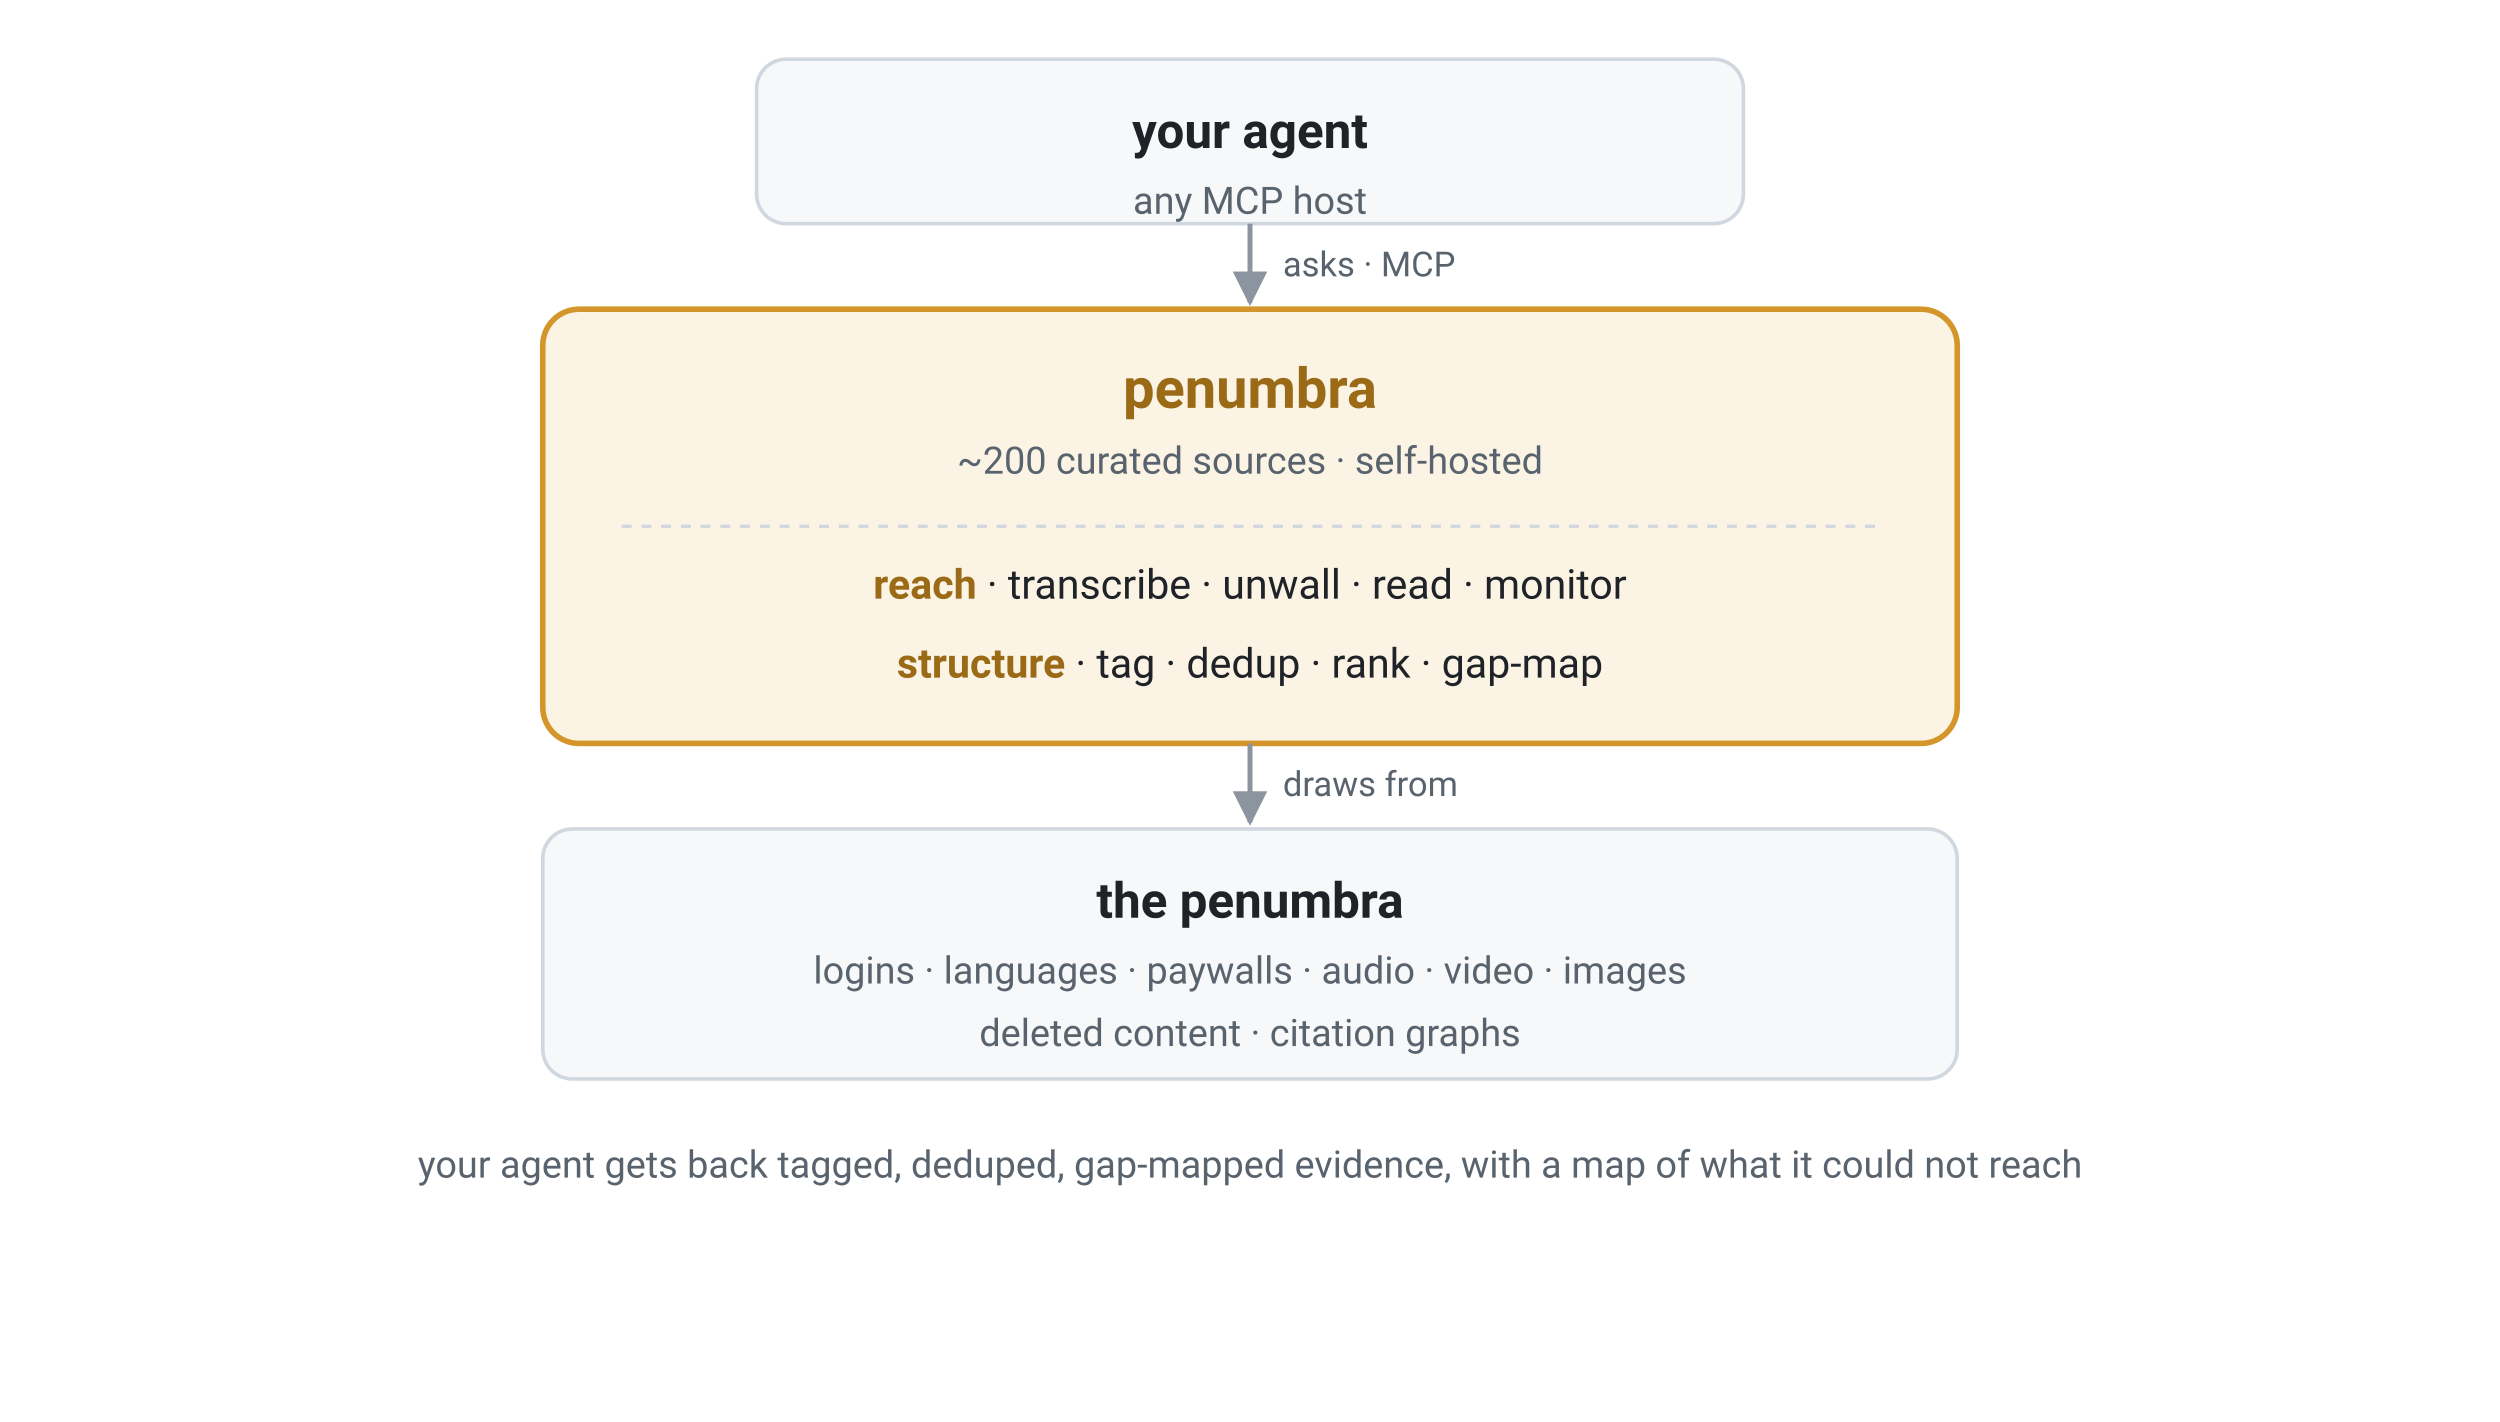
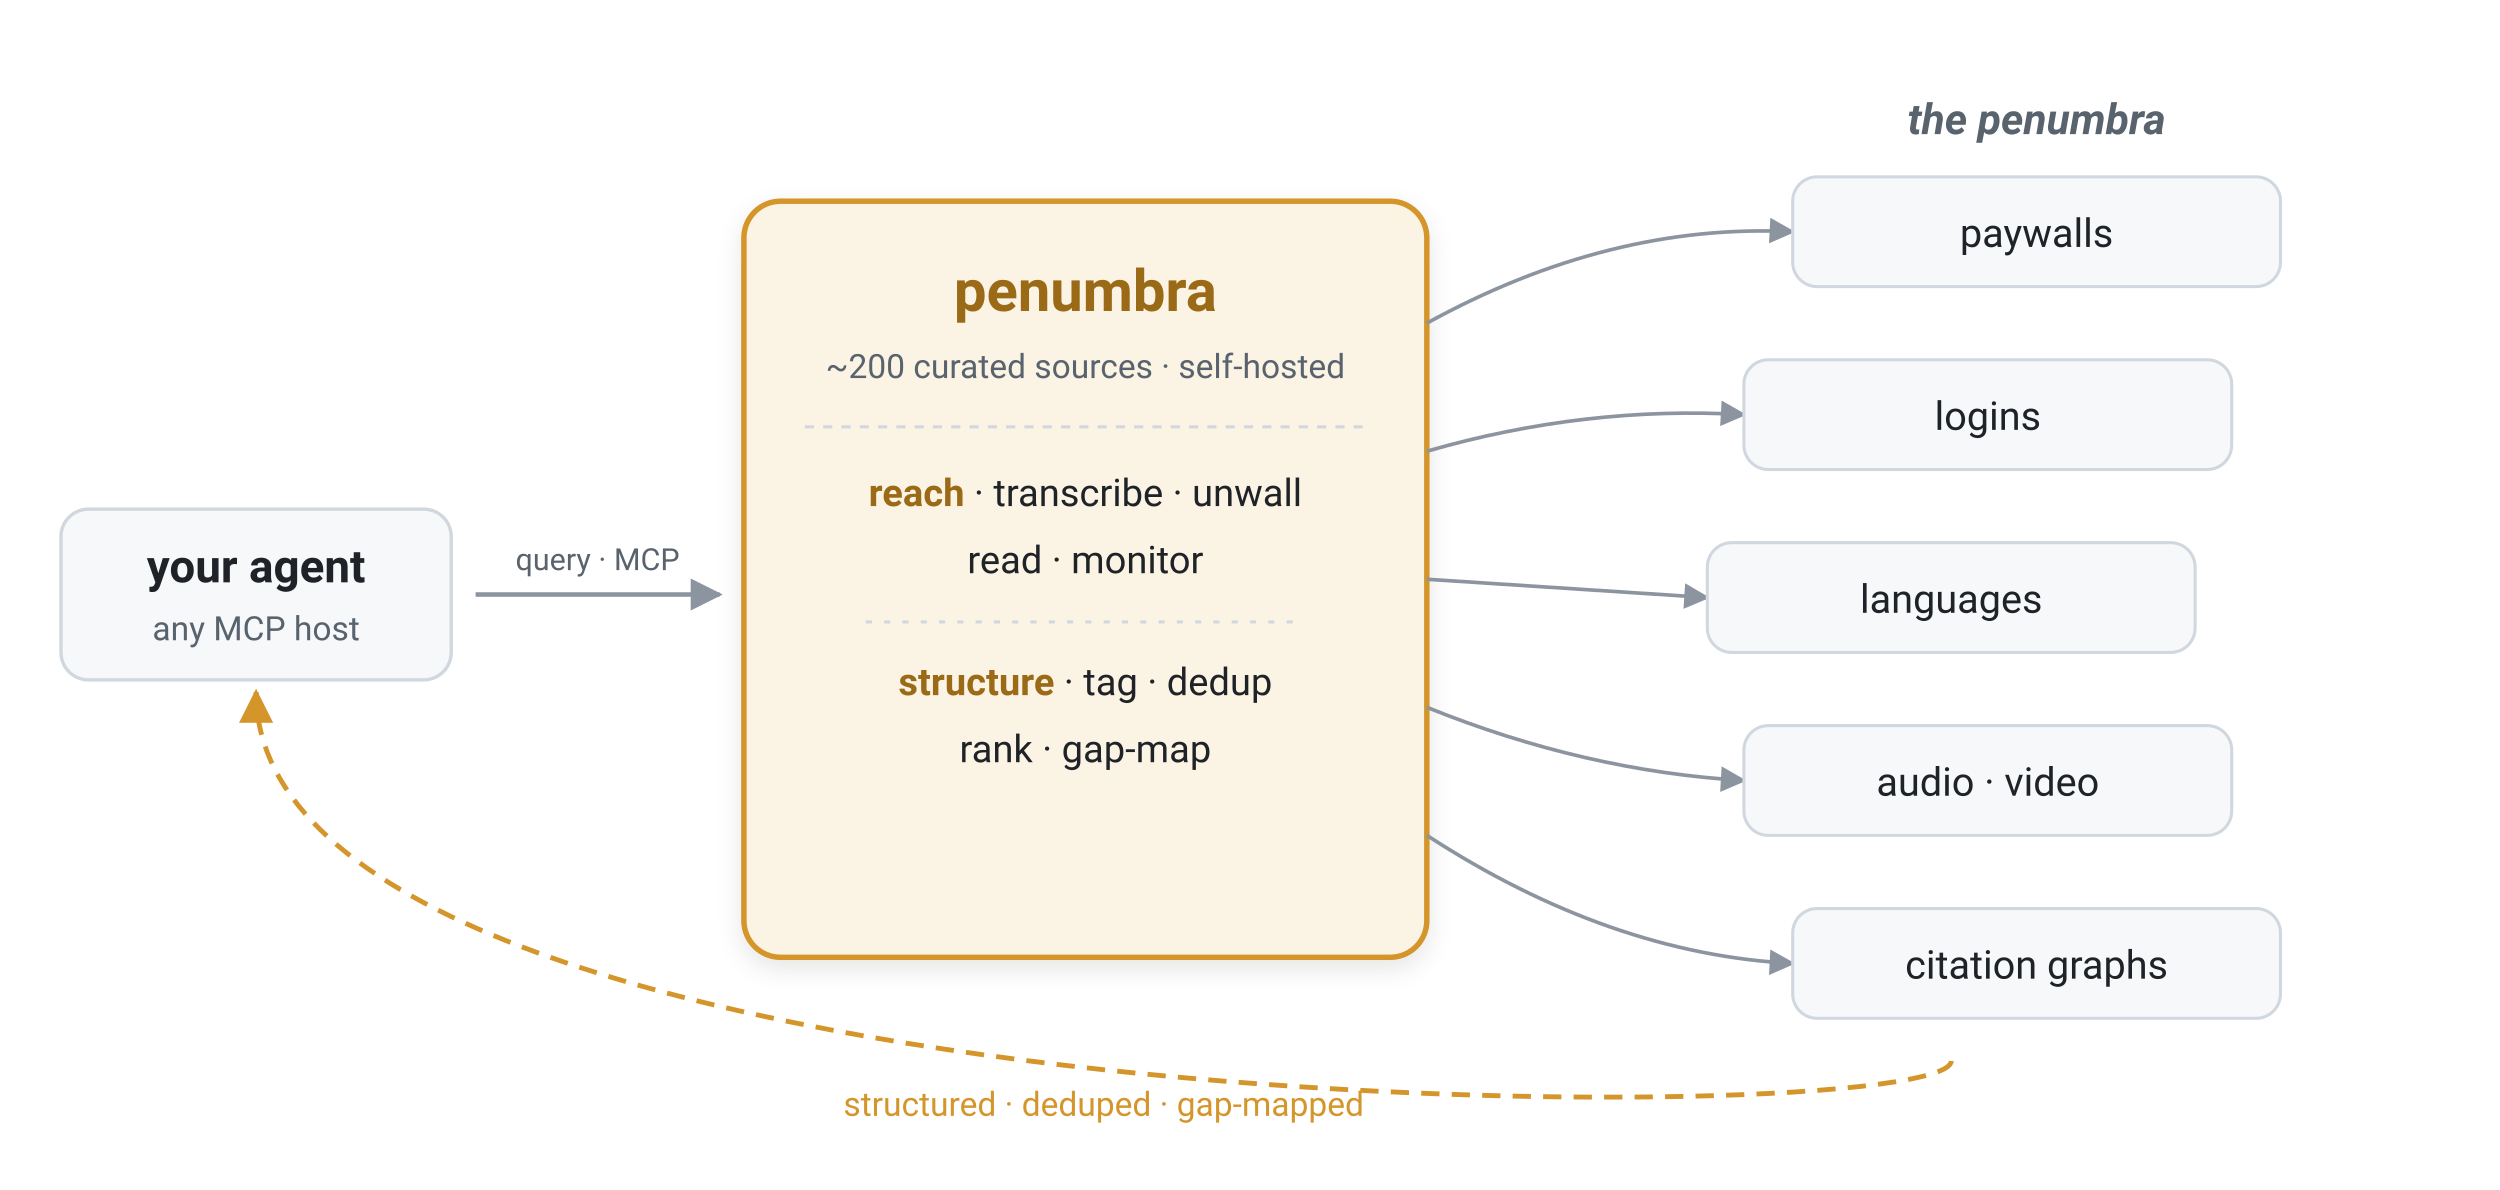
- <svg xmlns="http://www.w3.org/2000/svg" viewBox="0 0 760 432" width="760" font-family="-apple-system, BlinkMacSystemFont, 'Segoe UI', Roboto, Helvetica, Arial, sans-serif">
+ <svg xmlns="http://www.w3.org/2000/svg" viewBox="0 0 820 390" width="820" font-family="-apple-system, BlinkMacSystemFont, 'Segoe UI', Roboto, Helvetica, Arial, sans-serif">
  <defs>
    <marker id="ah" viewBox="0 0 10 10" refX="9" refY="5" markerWidth="7" markerHeight="7" orient="auto-start-reverse">
      <path d="M0,0 L10,5 L0,10 z" fill="#8c959f" />
    </marker>
+     <marker id="ah-accent" viewBox="0 0 10 10" refX="9" refY="5" markerWidth="7" markerHeight="7" orient="auto-start-reverse">
+       <path d="M0,0 L10,5 L0,10 z" fill="#d4952b" />
+     </marker>
+     <filter id="shadow" x="-6%" y="-6%" width="112%" height="120%">
+       <feDropShadow dx="0" dy="3" stdDeviation="4" flood-color="rgba(0,0,0,0.10)" />
+     </filter>
  </defs>
-   <rect x="230.0" y="18" width="300" height="50" rx="9" fill="#f6f8fa" stroke="#d0d7de" stroke-width="1.1" />
-   <text x="380.0" y="45" text-anchor="middle" font-size="15" font-weight="700" fill="#1f2328">your agent</text>
-   <text x="380.0" y="65" text-anchor="middle" font-size="11.5" fill="#59636e">any MCP host</text>
-   <line x1="380.0" y1="68" x2="380.0" y2="92" stroke="#8c959f" stroke-width="1.5" marker-end="url(#ah)" />
-   <text x="390.0" y="84.0" font-size="10.5" fill="#59636e">asks · MCP</text>
-   <rect x="165.0" y="94" width="430" height="132" rx="11" fill="#fbf3e4" stroke="#d4952b" stroke-width="1.7" />
-   <text x="380.0" y="124" text-anchor="middle" font-size="17" font-weight="700" fill="#9a6a16">penumbra</text>
-   <text x="380.0" y="144" text-anchor="middle" font-size="11.5" fill="#59636e">~200 curated sources · self-hosted</text>
-   <line x1="189.0" y1="160" x2="571.0" y2="160" stroke="#d0d7de" stroke-dasharray="3 3" />
-   <text x="380.0" y="182" text-anchor="middle" font-size="12.5" fill="#1f2328">
-     <tspan font-weight="700" fill="#9a6a16">reach</tspan>  ·  transcribe · unwall · read · monitor</text>
-   <text x="380.0" y="206" text-anchor="middle" font-size="12.5" fill="#1f2328">
-     <tspan font-weight="700" fill="#9a6a16">structure</tspan>  ·  tag · dedup · rank · gap-map</text>
-   <line x1="380.0" y1="226" x2="380.0" y2="250" stroke="#8c959f" stroke-width="1.5" marker-end="url(#ah)" />
-   <text x="390.0" y="242.0" font-size="10.5" fill="#59636e">draws from</text>
-   <rect x="165.0" y="252" width="430" height="76" rx="9" fill="#f6f8fa" stroke="#d0d7de" stroke-width="1.1" />
-   <text x="380.0" y="279" text-anchor="middle" font-size="15" font-weight="700" fill="#1f2328">the penumbra</text>
-   <text x="380.0" y="299" text-anchor="middle" font-size="11.5" fill="#59636e">logins · languages · paywalls · audio · video · images</text>
-   <text x="380.0" y="318" text-anchor="middle" font-size="11.5" fill="#59636e">deleted content · citation graphs</text>
-   <text x="380.0" y="358" text-anchor="middle" font-size="11.5" fill="#59636e">your agent gets back tagged, deduped, gap-mapped evidence, with a map of what it could not reach</text>
+   <rect x="20" y="167" width="128" height="56" rx="9" fill="#f6f8fa" stroke="#d0d7de" stroke-width="1.1" />
+   <text x="84.0" y="191" text-anchor="middle" font-size="15" font-weight="700" fill="#1f2328">your agent</text>
+   <text x="84.0" y="210" text-anchor="middle" font-size="11" fill="#59636e">any MCP host</text>
+   <line x1="156" y1="195.0" x2="236" y2="195.0" stroke="#8c959f" stroke-width="1.5" marker-end="url(#ah)" />
+   <text x="196.0" y="187.0" text-anchor="middle" font-size="10" fill="#59636e">query · MCP</text>
+   <rect x="244" y="66" width="224" height="248" rx="12" fill="#fbf3e4" stroke="#d4952b" stroke-width="1.8" filter="url(#shadow)" />
+   <text x="356" y="102" text-anchor="middle" font-size="19" font-weight="700" fill="#9a6a16">penumbra</text>
+   <text x="356" y="124" text-anchor="middle" font-size="11" fill="#59636e">~200 curated sources · self-hosted</text>
+   <line x1="264" y1="140" x2="448" y2="140" stroke="#d0d7de" stroke-dasharray="3 3" />
+   <text x="356" y="166" text-anchor="middle" font-size="12.5" fill="#1f2328">
+     <tspan font-weight="700" fill="#9a6a16">reach</tspan>  ·  transcribe · unwall</text>
+   <text x="356" y="188" text-anchor="middle" font-size="12.5" fill="#1f2328">read · monitor</text>
+   <line x1="284" y1="204" x2="428" y2="204" stroke="#d0d7de" stroke-dasharray="2 4" />
+   <text x="356" y="228" text-anchor="middle" font-size="12.5" fill="#1f2328">
+     <tspan font-weight="700" fill="#9a6a16">structure</tspan>  ·  tag · dedup</text>
+   <text x="356" y="250" text-anchor="middle" font-size="12.5" fill="#1f2328">rank · gap-map</text>
+   <path d="M468,106 Q528,73 588,76" fill="none" stroke="#8c959f" stroke-width="1.2" marker-end="url(#ah)" />
+   <path d="M468,148 Q520,133 572,136" fill="none" stroke="#8c959f" stroke-width="1.2" marker-end="url(#ah)" />
+   <path d="M468,190 Q514,193 560,196" fill="none" stroke="#8c959f" stroke-width="1.2" marker-end="url(#ah)" />
+   <path d="M468,232 Q520,253 572,256" fill="none" stroke="#8c959f" stroke-width="1.2" marker-end="url(#ah)" />
+   <path d="M468,274 Q528,313 588,316" fill="none" stroke="#8c959f" stroke-width="1.2" marker-end="url(#ah)" />
+   <text x="668.0" y="44" text-anchor="middle" font-size="14" font-weight="600" font-style="italic" fill="#59636e">the penumbra</text>
+   <rect x="588" y="58" width="160" height="36" rx="8" fill="#f6f8fa" stroke="#d0d7de" stroke-width="1" />
+   <text x="668.0" y="81.0" text-anchor="middle" font-size="13" fill="#1f2328">paywalls</text>
+   <rect x="572" y="118" width="160" height="36" rx="8" fill="#f6f8fa" stroke="#d0d7de" stroke-width="1" />
+   <text x="652.0" y="141.0" text-anchor="middle" font-size="13" fill="#1f2328">logins</text>
+   <rect x="560" y="178" width="160" height="36" rx="8" fill="#f6f8fa" stroke="#d0d7de" stroke-width="1" />
+   <text x="640.0" y="201.0" text-anchor="middle" font-size="13" fill="#1f2328">languages</text>
+   <rect x="572" y="238" width="160" height="36" rx="8" fill="#f6f8fa" stroke="#d0d7de" stroke-width="1" />
+   <text x="652.0" y="261.0" text-anchor="middle" font-size="13" fill="#1f2328">audio · video</text>
+   <rect x="588" y="298" width="160" height="36" rx="8" fill="#f6f8fa" stroke="#d0d7de" stroke-width="1" />
+   <text x="668.0" y="321.0" text-anchor="middle" font-size="13" fill="#1f2328">citation graphs</text>
+   <path d="M640,348 C 640,372 84.0,372 84.0,227" fill="none" stroke="#d4952b" stroke-width="1.6" stroke-dasharray="6 4" marker-end="url(#ah-accent)" />
+   <text x="362" y="366" text-anchor="middle" font-size="11" fill="#d4952b">structured · deduped · gap-mapped</text>
</svg>
